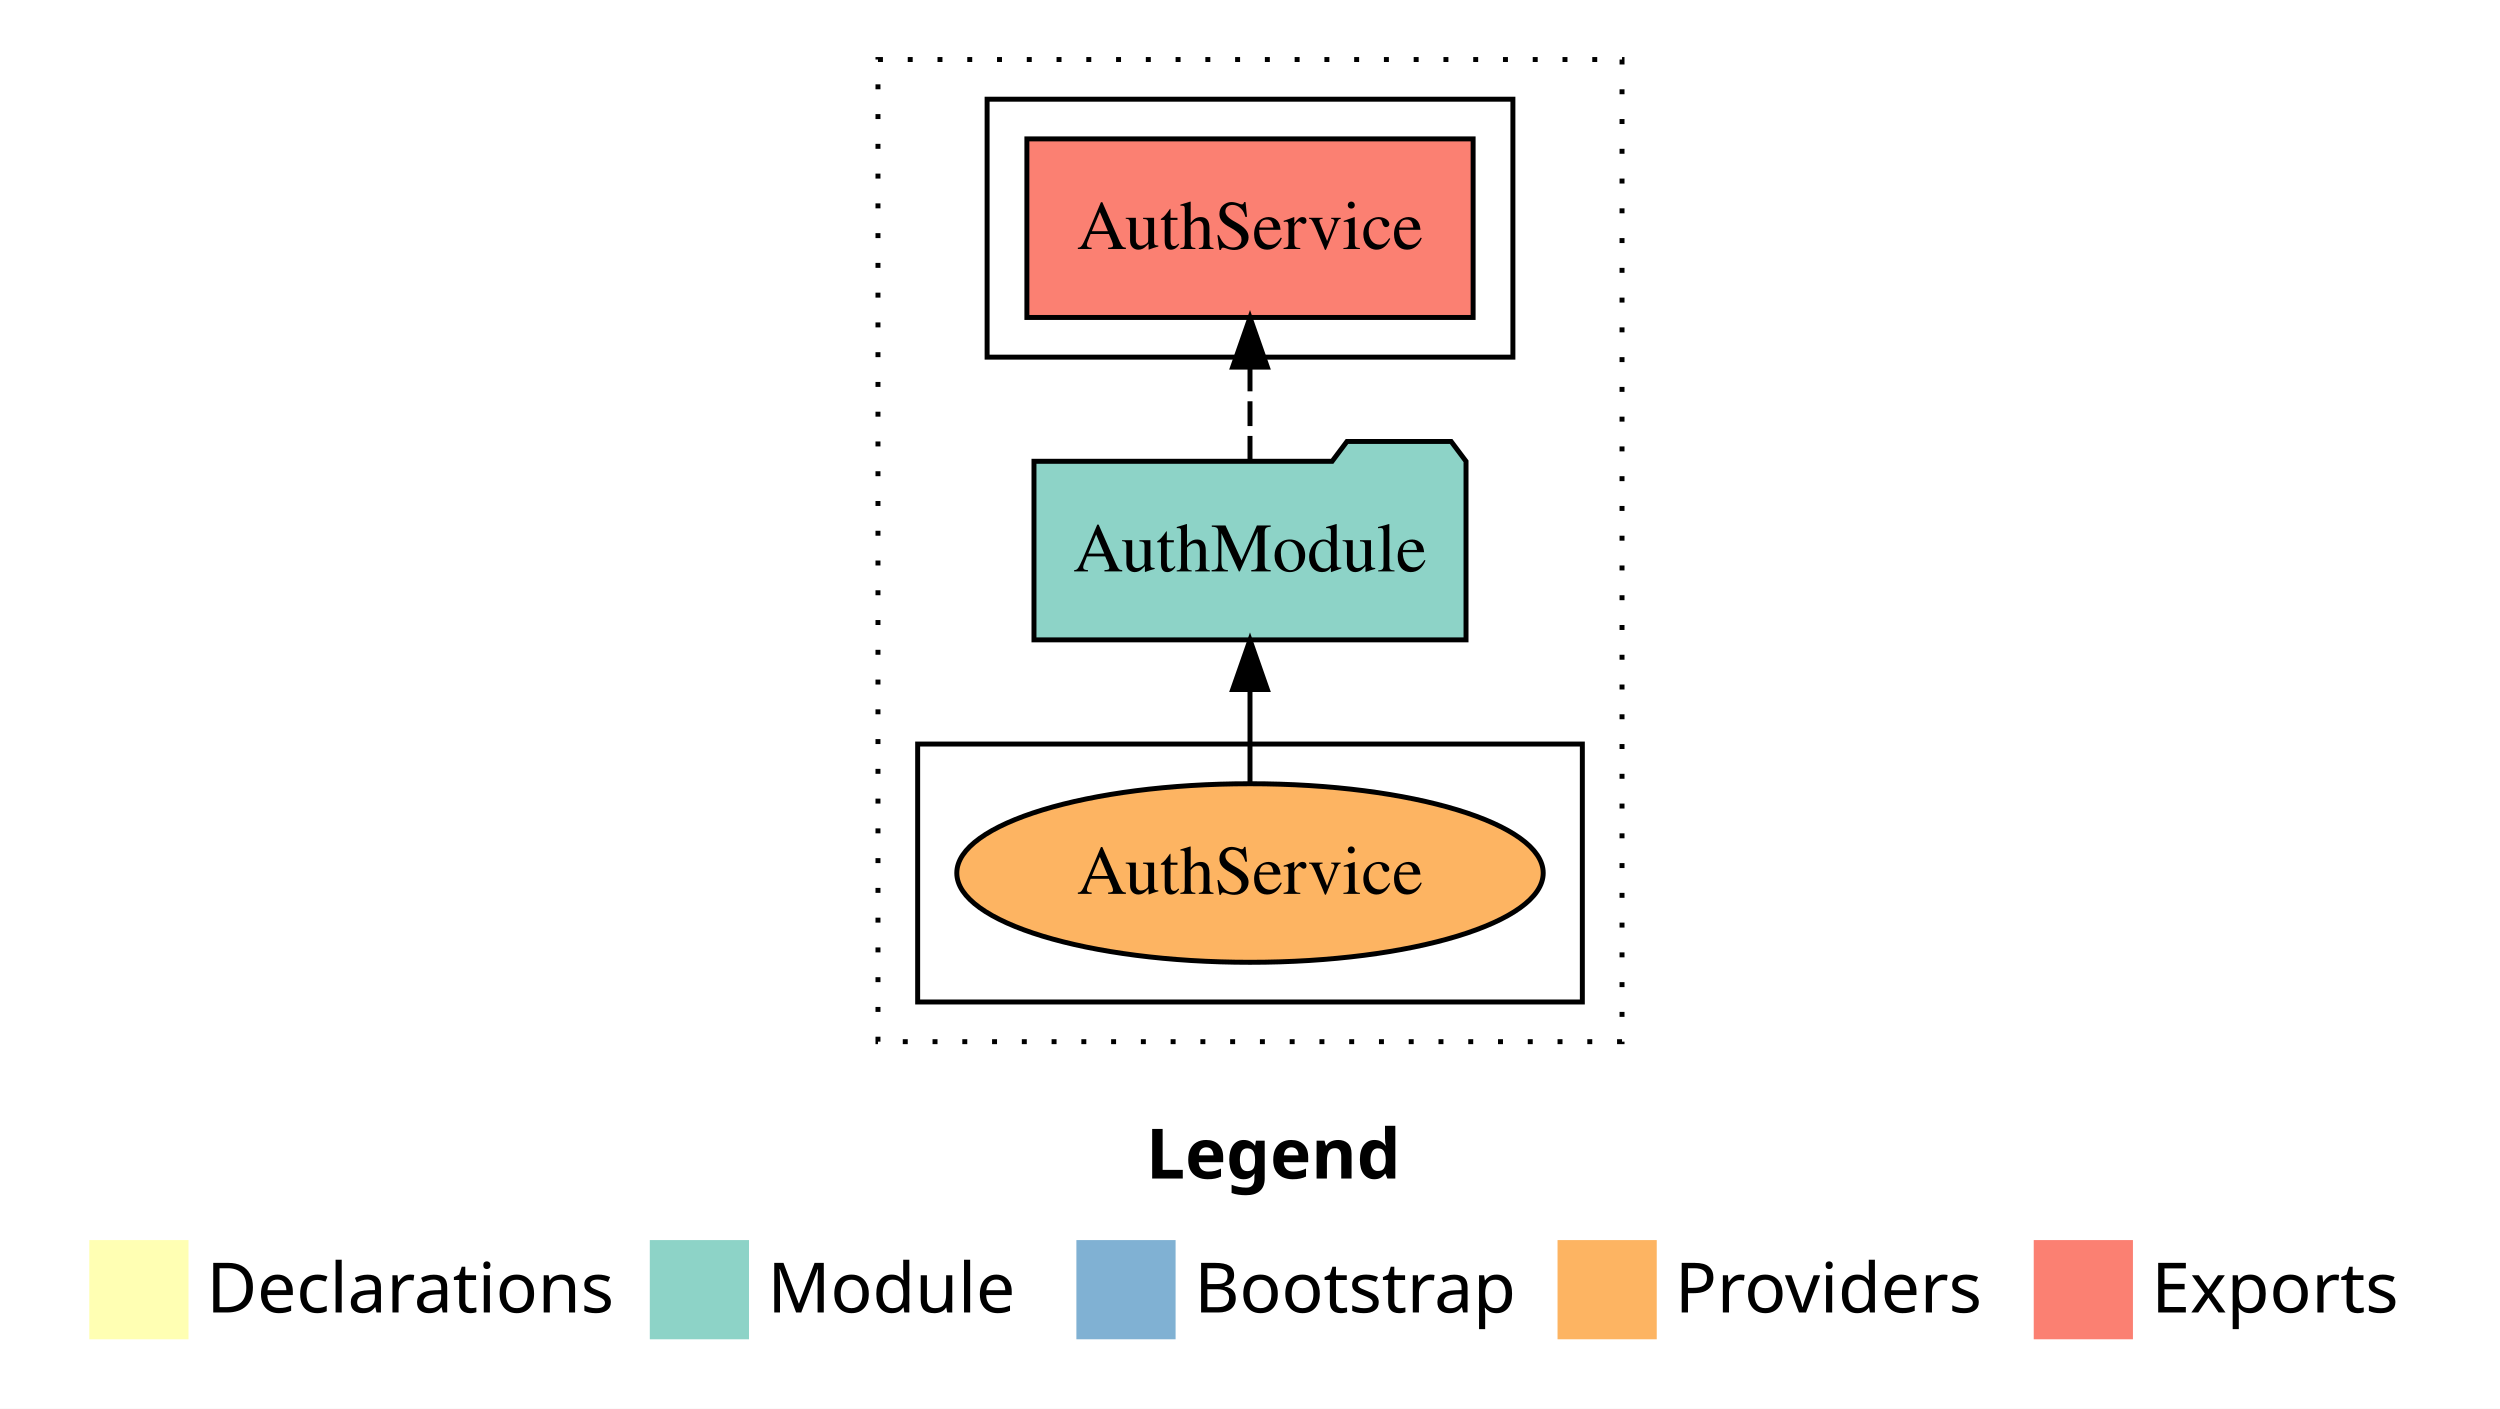
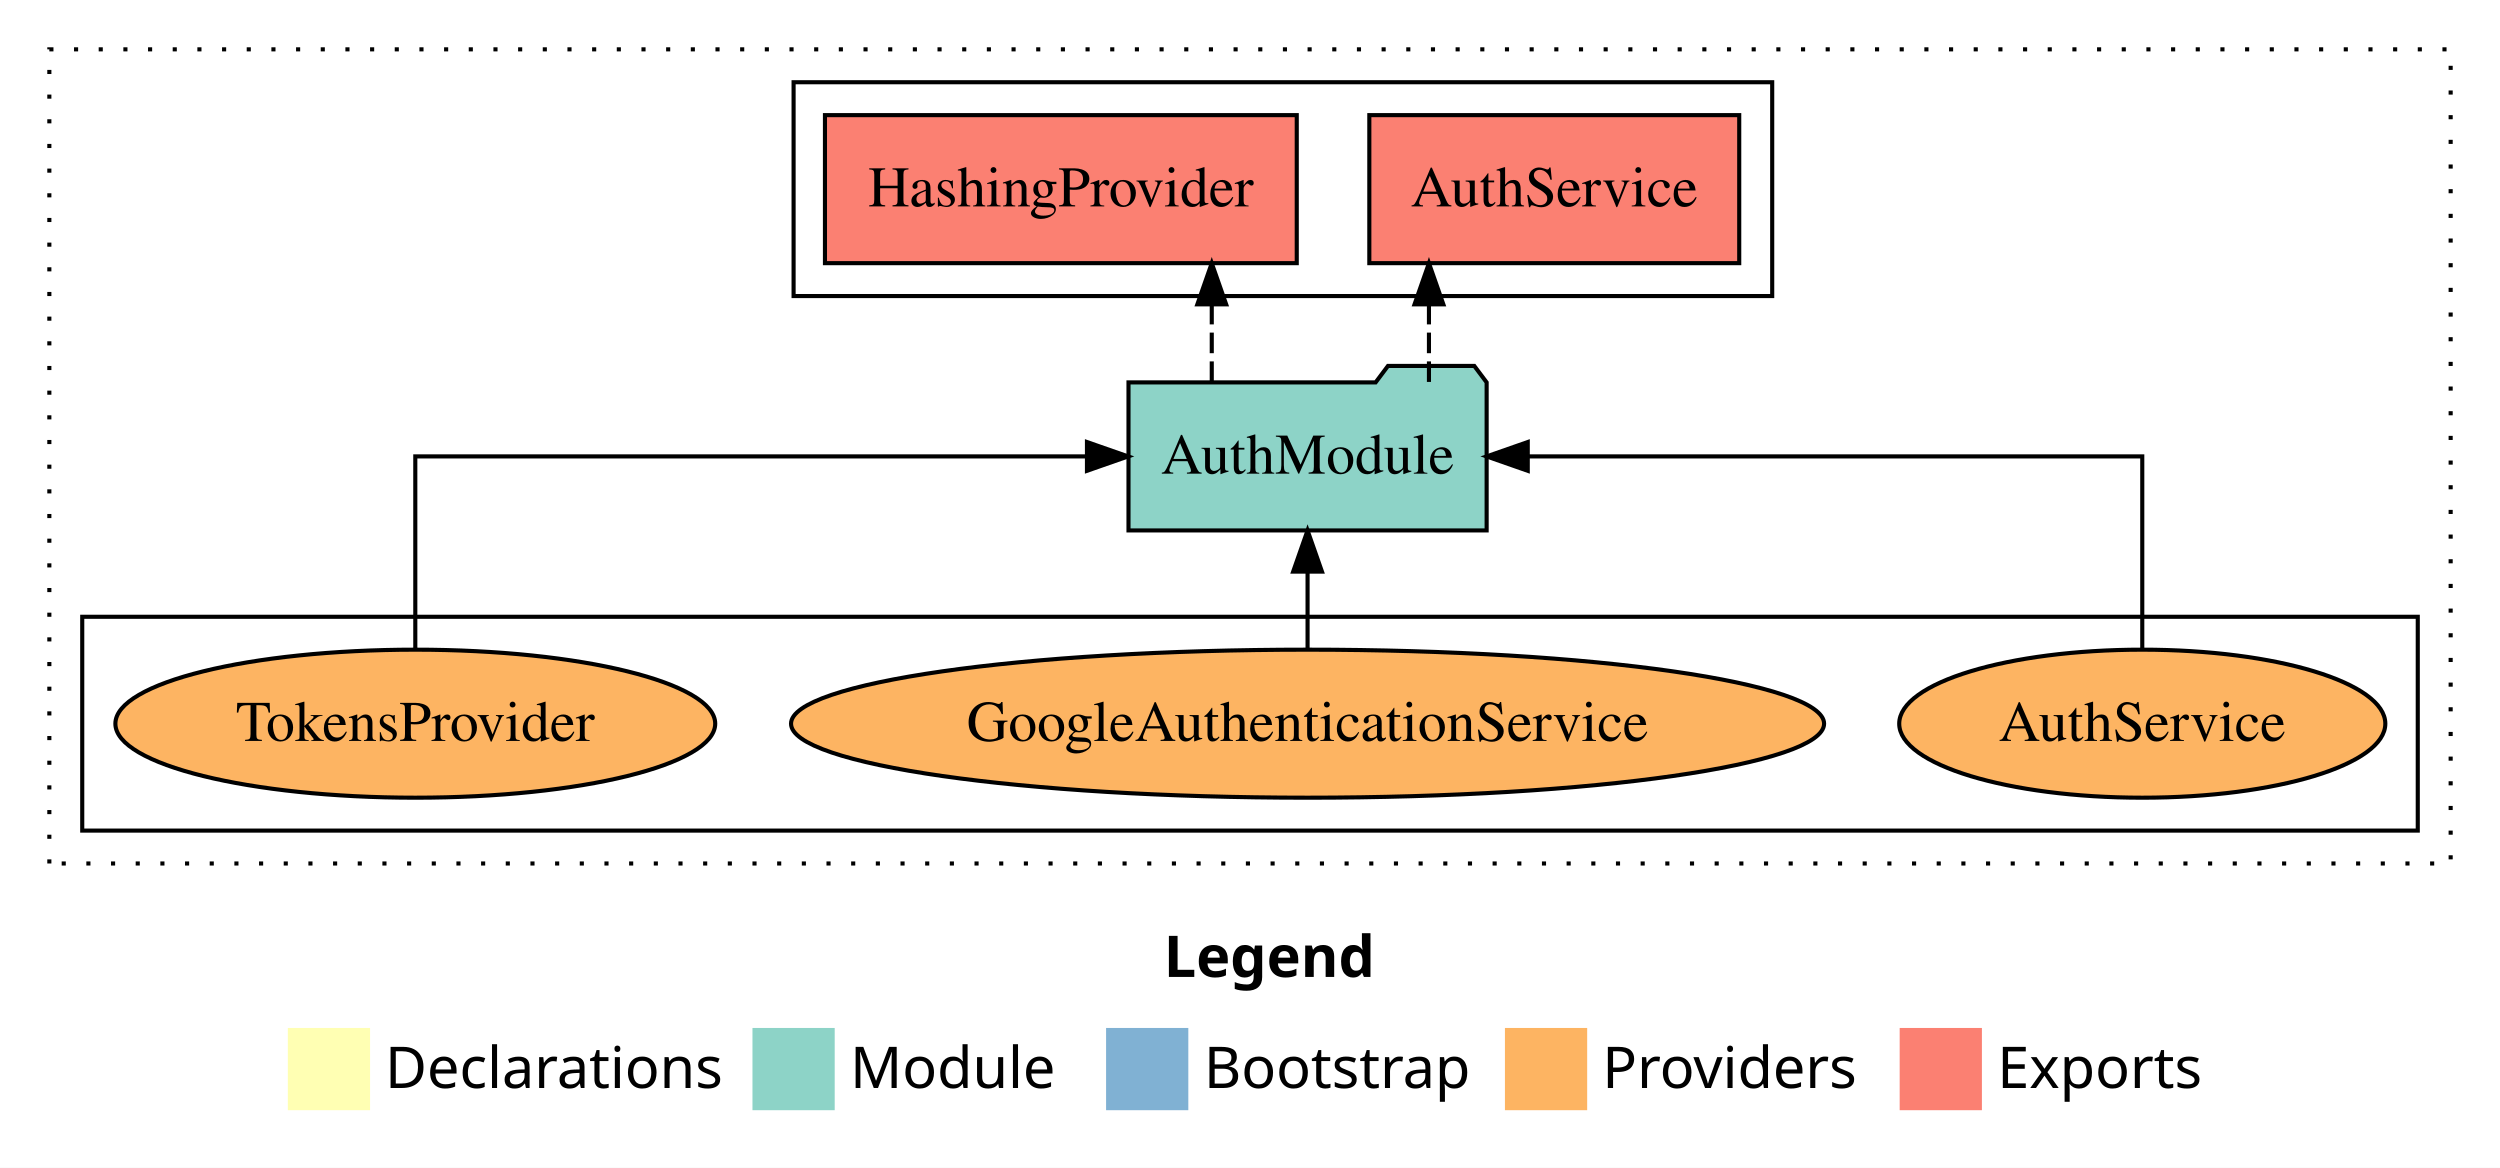
- <svg xmlns="http://www.w3.org/2000/svg" width="504pt" height="284pt" viewBox="0.00 0.00 504.00 284.00">
+ <svg xmlns="http://www.w3.org/2000/svg" width="608pt" height="284pt" viewBox="0.00 0.00 608.00 284.00">
  <g id="graph0" class="graph" transform="scale(1 1) rotate(0) translate(4 280)">
-     <polygon fill="white" stroke="transparent" points="-4,4 -4,-280 500,-280 500,4 -4,4" />
-     <text text-anchor="start" x="227.01" y="-42.4" font-family="Times-12" font-weight="bold" font-size="14.00">Legend</text>
-     <polygon fill="#ffffb3" stroke="transparent" points="14,-10 14,-30 34,-30 34,-10 14,-10" />
-     <text text-anchor="start" x="37.63" y="-15.4" font-family="Times-12" font-size="14.00">  Declarations</text>
-     <polygon fill="#8dd3c7" stroke="transparent" points="127,-10 127,-30 147,-30 147,-10 127,-10" />
-     <text text-anchor="start" x="150.73" y="-15.4" font-family="Times-12" font-size="14.00">  Module</text>
-     <polygon fill="#80b1d3" stroke="transparent" points="213,-10 213,-30 233,-30 233,-10 213,-10" />
-     <text text-anchor="start" x="236.78" y="-15.4" font-family="Times-12" font-size="14.00">  Bootstrap</text>
-     <polygon fill="#fdb462" stroke="transparent" points="310,-10 310,-30 330,-30 330,-10 310,-10" />
-     <text text-anchor="start" x="333.67" y="-15.4" font-family="Times-12" font-size="14.00">  Providers</text>
-     <polygon fill="#fb8072" stroke="transparent" points="406,-10 406,-30 426,-30 426,-10 406,-10" />
-     <text text-anchor="start" x="429.73" y="-15.4" font-family="Times-12" font-size="14.00">  Exports</text>
+     <polygon fill="white" stroke="transparent" points="-4,4 -4,-280 604,-280 604,4 -4,4" />
+     <text text-anchor="start" x="279.01" y="-42.4" font-family="Times-12" font-weight="bold" font-size="14.00">Legend</text>
+     <polygon fill="#ffffb3" stroke="transparent" points="66,-10 66,-30 86,-30 86,-10 66,-10" />
+     <text text-anchor="start" x="89.63" y="-15.4" font-family="Times-12" font-size="14.00">  Declarations</text>
+     <polygon fill="#8dd3c7" stroke="transparent" points="179,-10 179,-30 199,-30 199,-10 179,-10" />
+     <text text-anchor="start" x="202.73" y="-15.4" font-family="Times-12" font-size="14.00">  Module</text>
+     <polygon fill="#80b1d3" stroke="transparent" points="265,-10 265,-30 285,-30 285,-10 265,-10" />
+     <text text-anchor="start" x="288.78" y="-15.4" font-family="Times-12" font-size="14.00">  Bootstrap</text>
+     <polygon fill="#fdb462" stroke="transparent" points="362,-10 362,-30 382,-30 382,-10 362,-10" />
+     <text text-anchor="start" x="385.67" y="-15.4" font-family="Times-12" font-size="14.00">  Providers</text>
+     <polygon fill="#fb8072" stroke="transparent" points="458,-10 458,-30 478,-30 478,-10 458,-10" />
+     <text text-anchor="start" x="481.73" y="-15.4" font-family="Times-12" font-size="14.00">  Exports</text>
    <g id="clust1" class="cluster">
-       <polygon fill="none" stroke="black" stroke-dasharray="1,5" points="173,-70 173,-268 323,-268 323,-70 173,-70" />
+       <polygon fill="none" stroke="black" stroke-dasharray="1,5" points="8,-70 8,-268 592,-268 592,-70 8,-70" />
    </g>
    <g id="clust4" class="cluster">
-       <polygon fill="none" stroke="black" points="195,-208 195,-260 301,-260 301,-208 195,-208" />
+       <polygon fill="none" stroke="black" points="189,-208 189,-260 427,-260 427,-208 189,-208" />
    </g>
    <g id="clust6" class="cluster">
-       <polygon fill="none" stroke="black" points="181,-78 181,-130 315,-130 315,-78 181,-78" />
+       <polygon fill="none" stroke="black" points="16,-78 16,-130 584,-130 584,-78 16,-78" />
    </g>
    <g id="node1" class="node">
-       <polygon fill="#fb8072" stroke="black" points="292.98,-252 203.02,-252 203.02,-216 292.98,-216 292.98,-252" />
-       <text text-anchor="middle" x="248" y="-229.8" font-family="Times,serif" font-size="14.00">AuthService </text>
+       <polygon fill="#fb8072" stroke="black" points="418.98,-252 329.02,-252 329.02,-216 418.98,-216 418.98,-252" />
+       <text text-anchor="middle" x="374" y="-229.8" font-family="Times,serif" font-size="14.00">AuthService </text>
    </g>
    <g id="node2" class="node">
-       <polygon fill="#8dd3c7" stroke="black" points="291.55,-187 288.55,-191 267.55,-191 264.55,-187 204.45,-187 204.45,-151 291.55,-151 291.55,-187" />
-       <text text-anchor="middle" x="248" y="-164.8" font-family="Times,serif" font-size="14.00">AuthModule</text>
+       <polygon fill="#fb8072" stroke="black" points="311.37,-252 196.63,-252 196.63,-216 311.37,-216 311.37,-252" />
+       <text text-anchor="middle" x="254" y="-229.8" font-family="Times,serif" font-size="14.00">HashingProvider </text>
+     </g>
+     <g id="node3" class="node">
+       <polygon fill="#8dd3c7" stroke="black" points="357.55,-187 354.55,-191 333.55,-191 330.55,-187 270.45,-187 270.45,-151 357.55,-151 357.55,-187" />
+       <text text-anchor="middle" x="314" y="-164.8" font-family="Times,serif" font-size="14.00">AuthModule</text>
    </g>
    <g id="edge1" class="edge">
-       <path fill="none" stroke="black" stroke-dasharray="5,2" d="M248,-187.11C248,-187.11 248,-205.99 248,-205.99" />
-       <polygon fill="black" stroke="black" points="244.5,-205.99 248,-215.99 251.5,-205.99 244.5,-205.99" />
-     </g>
-     <g id="node3" class="node">
-       <ellipse fill="#fdb462" stroke="black" cx="248" cy="-104" rx="59.11" ry="18" />
-       <text text-anchor="middle" x="248" y="-99.8" font-family="Times,serif" font-size="14.00">AuthService</text>
+       <path fill="none" stroke="black" stroke-dasharray="5,2" d="M343.52,-187.11C343.52,-187.11 343.52,-205.99 343.52,-205.99" />
+       <polygon fill="black" stroke="black" points="340.02,-205.99 343.52,-215.99 347.02,-205.99 340.02,-205.99" />
    </g>
    <g id="edge2" class="edge">
-       <path fill="none" stroke="black" d="M248,-122.11C248,-122.11 248,-140.99 248,-140.99" />
-       <polygon fill="black" stroke="black" points="244.5,-140.99 248,-150.99 251.5,-140.99 244.5,-140.99" />
+       <path fill="none" stroke="black" stroke-dasharray="5,2" d="M290.7,-187.11C290.7,-187.11 290.7,-205.99 290.7,-205.99" />
+       <polygon fill="black" stroke="black" points="287.2,-205.99 290.7,-215.99 294.2,-205.99 287.2,-205.99" />
+     </g>
+     <g id="node4" class="node">
+       <ellipse fill="#fdb462" stroke="black" cx="517" cy="-104" rx="59.11" ry="18" />
+       <text text-anchor="middle" x="517" y="-99.8" font-family="Times,serif" font-size="14.00">AuthService</text>
+     </g>
+     <g id="edge3" class="edge">
+       <path fill="none" stroke="black" d="M517,-122.11C517,-141.34 517,-169 517,-169 517,-169 367.55,-169 367.55,-169" />
+       <polygon fill="black" stroke="black" points="367.55,-165.5 357.55,-169 367.55,-172.5 367.55,-165.5" />
+     </g>
+     <g id="node5" class="node">
+       <ellipse fill="#fdb462" stroke="black" cx="314" cy="-104" rx="125.62" ry="18" />
+       <text text-anchor="middle" x="314" y="-99.8" font-family="Times,serif" font-size="14.00">GoogleAuthenticationService</text>
+     </g>
+     <g id="edge4" class="edge">
+       <path fill="none" stroke="black" d="M314,-122.11C314,-122.11 314,-140.99 314,-140.99" />
+       <polygon fill="black" stroke="black" points="310.5,-140.99 314,-150.99 317.5,-140.99 310.5,-140.99" />
+     </g>
+     <g id="node6" class="node">
+       <ellipse fill="#fdb462" stroke="black" cx="97" cy="-104" rx="72.94" ry="18" />
+       <text text-anchor="middle" x="97" y="-99.8" font-family="Times,serif" font-size="14.00">TokensProvider</text>
+     </g>
+     <g id="edge5" class="edge">
+       <path fill="none" stroke="black" d="M97,-122.11C97,-141.34 97,-169 97,-169 97,-169 260.35,-169 260.35,-169" />
+       <polygon fill="black" stroke="black" points="260.35,-172.5 270.35,-169 260.35,-165.5 260.35,-172.5" />
    </g>
  </g>
</svg>
